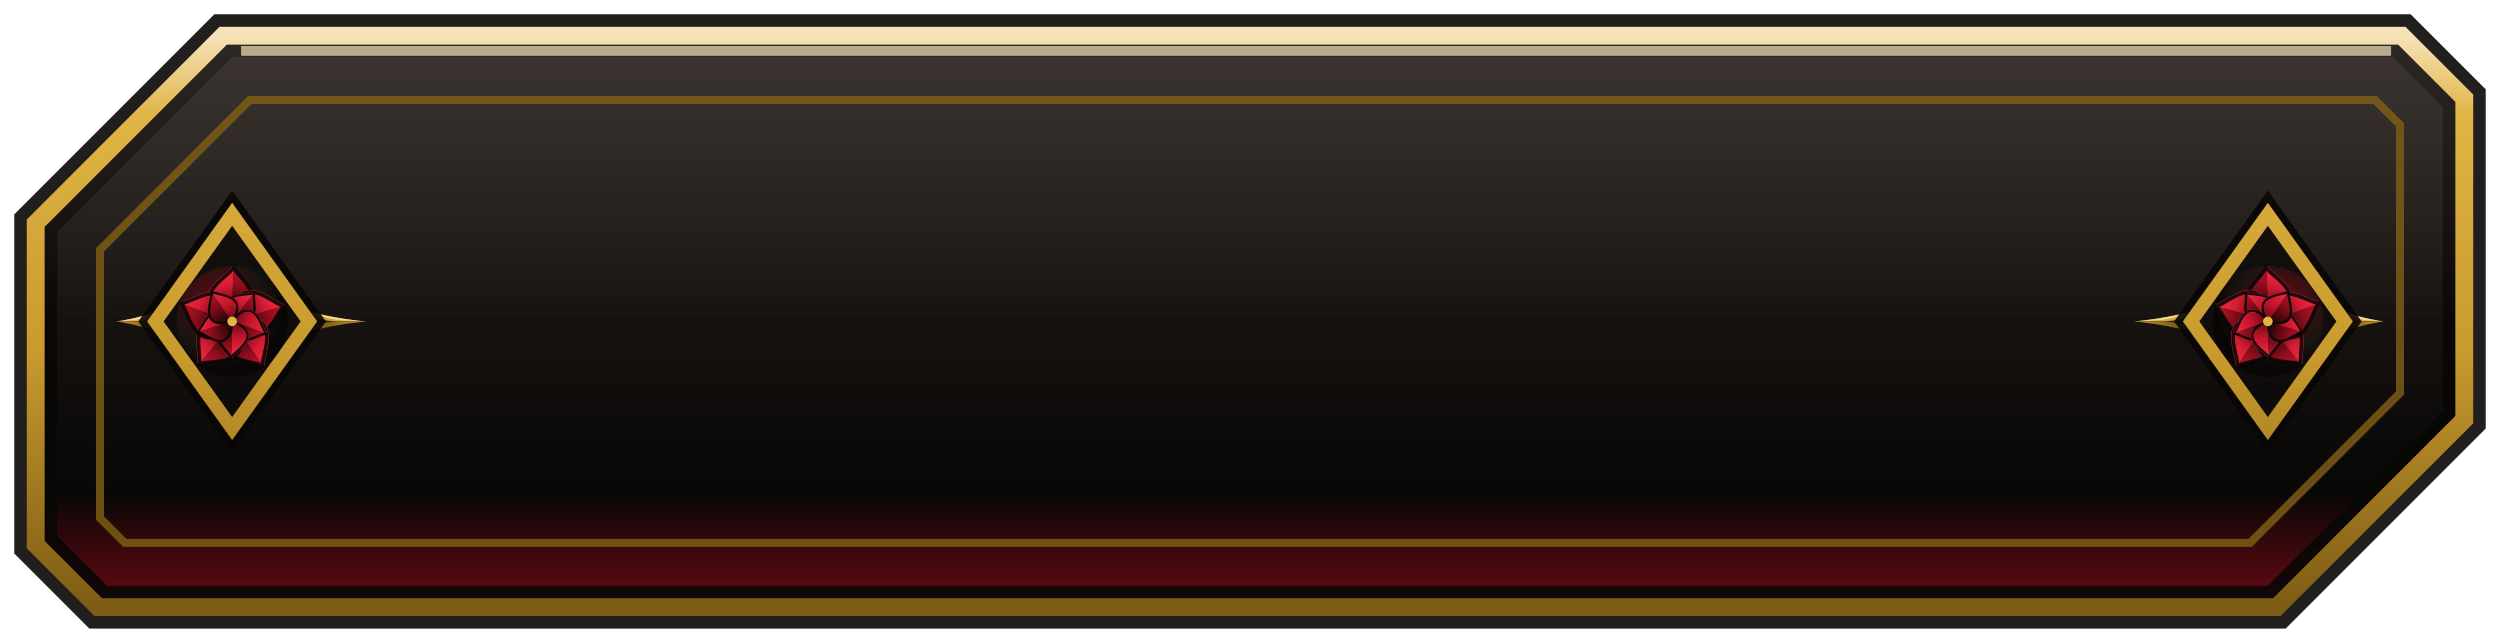
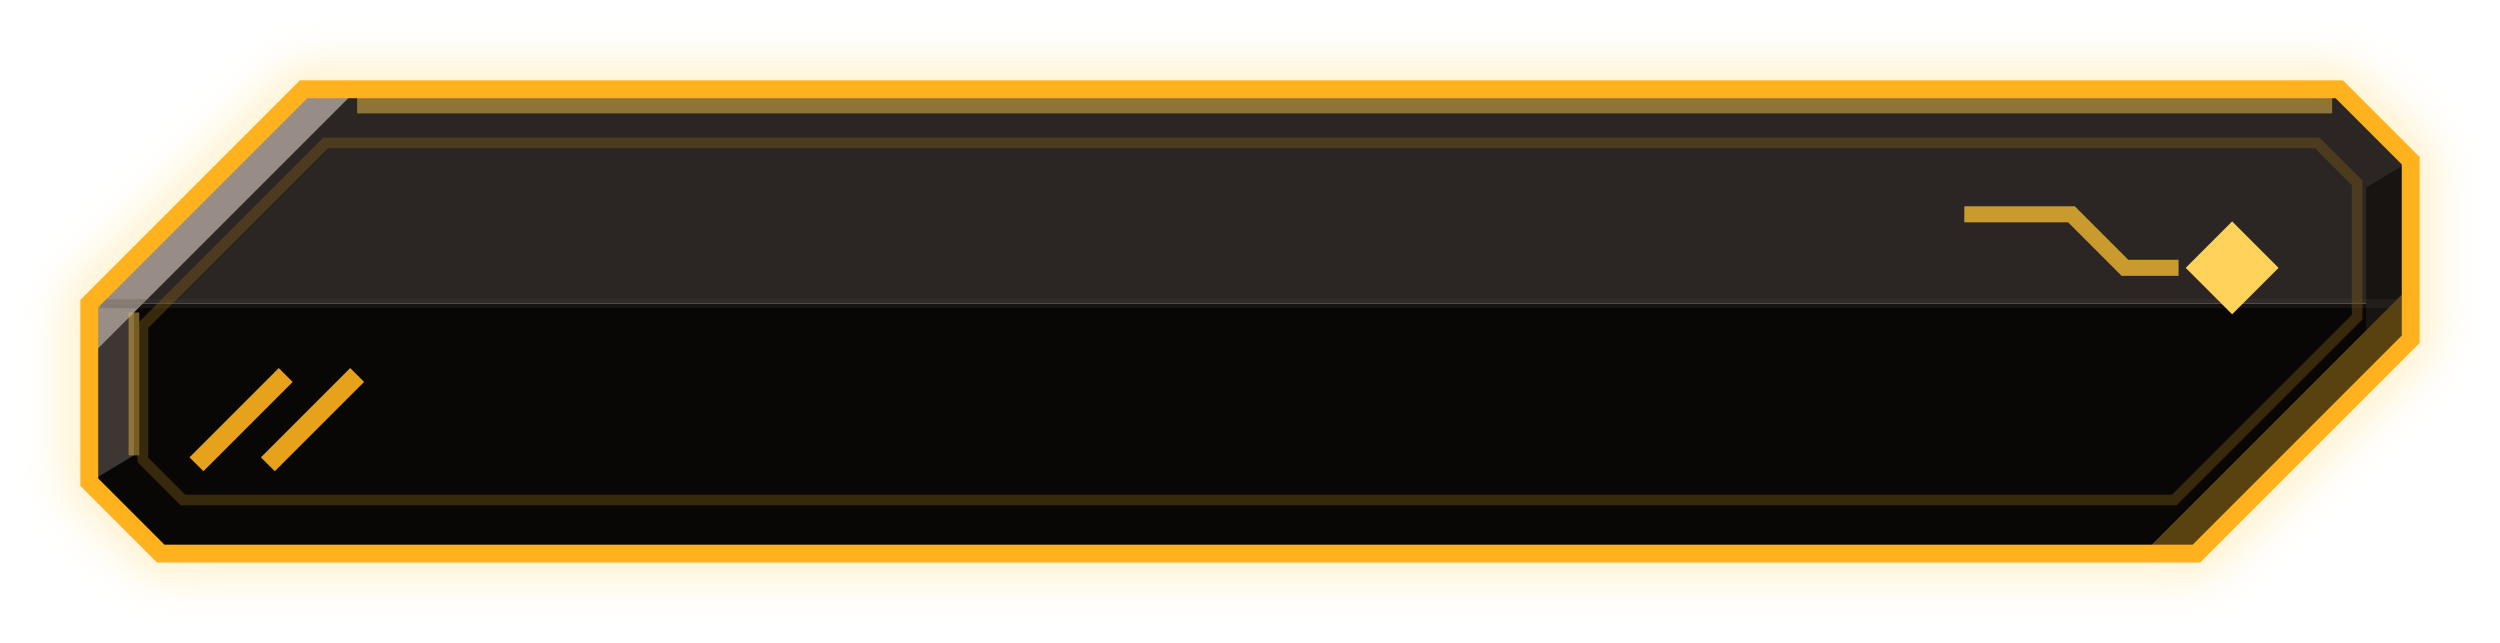
- <svg xmlns="http://www.w3.org/2000/svg" viewBox="0 0 140 36" width="140" height="36" fill="none">
+ <svg xmlns="http://www.w3.org/2000/svg" viewBox="0 0 140 36" width="140" height="36">
  <defs>
-     <linearGradient id="thornbound-tag-plate-gold-lit" gradientUnits="userSpaceOnUse" x1="0" y1="0" x2="0" y2="36">
-       <stop offset="0" stop-color="#f6e2b8" />
-       <stop offset="0.16" stop-color="#e0b445" />
-       <stop offset="0.55" stop-color="#c99a2e" />
-       <stop offset="1" stop-color="#7d5c14" />
-     </linearGradient>
-     <linearGradient id="thornbound-tag-plate-gold-shd" gradientUnits="userSpaceOnUse" x1="0" y1="0" x2="0" y2="36">
-       <stop offset="0" stop-color="#c99a2e" />
-       <stop offset="0.4" stop-color="#7d5c14" />
-       <stop offset="1" stop-color="#5a4210" />
-     </linearGradient>
-     <linearGradient id="thornbound-tag-plate-iron-lit" gradientUnits="userSpaceOnUse" x1="0" y1="0" x2="0" y2="36">
-       <stop offset="0" stop-color="#4a423d" />
-       <stop offset="0.55" stop-color="#2b2524" />
-       <stop offset="1" stop-color="#181411" />
-     </linearGradient>
-     <linearGradient id="thornbound-tag-plate-iron-shd" gradientUnits="userSpaceOnUse" x1="0" y1="0" x2="0" y2="36">
-       <stop offset="0" stop-color="#181411" />
-       <stop offset="1" stop-color="#080706" />
-     </linearGradient>
-     <linearGradient id="thornbound-tag-plate-fill1" gradientUnits="userSpaceOnUse" x1="0" y1="2" x2="0" y2="34">
-       <stop offset="0" stop-color="#2b2524" />
-       <stop offset="0.45" stop-color="#181411" />
-       <stop offset="0.8" stop-color="#080706" />
-       <stop offset="1" stop-color="#6a0913" />
-     </linearGradient>
-     <linearGradient id="thornbound-tag-plate-rim2" gradientUnits="userSpaceOnUse" x1="0" y1="2" x2="0" y2="34">
-       <stop offset="0" stop-color="#f6e2b8" />
-       <stop offset="0.14" stop-color="#e0b445" />
-       <stop offset="0.55" stop-color="#c99a2e" />
-       <stop offset="1" stop-color="#7d5c14" />
-     </linearGradient>
-     <linearGradient id="thornbound-tag-plate-sheen3" gradientUnits="userSpaceOnUse" x1="0" y1="2" x2="0" y2="18">
-       <stop offset="0" stop-color="#4a423d" stop-opacity="0.55" />
-       <stop offset="1" stop-color="#4a423d" stop-opacity="0" />
-     </linearGradient>
-     <linearGradient id="thornbound-tag-plate-spike-gl" x1="0" y1="0" x2="1" y2="0">
-       <stop offset="0" stop-color="#7d5c14" />
-       <stop offset="0.5" stop-color="#c99a2e" />
-       <stop offset="0.82" stop-color="#e0b445" />
-       <stop offset="1" stop-color="#f6e2b8" />
-     </linearGradient>
-     <linearGradient id="thornbound-tag-plate-spike-gs" x1="0" y1="0" x2="1" y2="0">
-       <stop offset="0" stop-color="#5a4210" />
-       <stop offset="0.55" stop-color="#7d5c14" />
-       <stop offset="1" stop-color="#c99a2e" />
-     </linearGradient>
-     <linearGradient id="thornbound-tag-plate-spike-il" x1="0" y1="0" x2="1" y2="0">
-       <stop offset="0" stop-color="#2b2524" />
-       <stop offset="1" stop-color="#4a423d" />
-     </linearGradient>
-     <linearGradient id="thornbound-tag-plate-spike-is" x1="0" y1="0" x2="1" y2="0">
-       <stop offset="0" stop-color="#080706" />
-       <stop offset="1" stop-color="#181411" />
-     </linearGradient>
-     <path id="thornbound-tag-plate-spike-u" d="M-8-1Q0-1 6.25-0.92T18.75-0.76T31.25-0.6T43.75-0.46T56.25-0.33T68.75-0.21Q75-0.15 81.25-0.11T93.75-0.03L100 0L-8 0Z" />
-     <path id="thornbound-tag-plate-spike-i" d="M-8-0.52Q0-0.52 4.13-0.48T12.38-0.41T20.63-0.33T28.88-0.26T37.13-0.19T45.38-0.13Q49.5-0.1 53.63-0.07T61.88-0.02L66 0L-8 0Z" />
-     <g id="thornbound-tag-plate-spike-a">
-       <use href="#thornbound-tag-plate-spike-u" fill="url(#thornbound-tag-plate-spike-gl)" />
-       <use href="#thornbound-tag-plate-spike-u" transform="scale(1 -1)" fill="url(#thornbound-tag-plate-spike-gs)" />
-       <use href="#thornbound-tag-plate-spike-i" fill="url(#thornbound-tag-plate-spike-il)" />
-       <use href="#thornbound-tag-plate-spike-i" transform="scale(1 -1)" fill="url(#thornbound-tag-plate-spike-is)" />
-       <path d="M44-0.42Q52.67-0.34 57-0.3T65.67-0.22T74.33-0.15T83-0.09T91.67-0.03L96-0.01Q87.33-0.04 83-0.05T74.33-0.07T65.67-0.11T57-0.19T48.33-0.33L44-0.42Z" fill="#f6e2b8" fill-opacity="0.85" />
-     </g>
-     <use id="thornbound-tag-plate-spike-b" href="#thornbound-tag-plate-spike-a" transform="scale(1 -1)" />
-     <g id="thornbound-tag-plate-cap">
-       <use href="#thornbound-tag-plate-spike-b" transform="translate(10.5 18) rotate(180) scale(0.04 1.2)" />
-       <use href="#thornbound-tag-plate-spike-a" transform="translate(15.5 18) rotate(0) scale(0.05 1)" />
-       <path d="M13 12L17.3 18L13 24L8.7 18Z" fill="url(#thornbound-tag-plate-iron-shd)" stroke="#080706" stroke-width="1.55" stroke-linejoin="miter" stroke-miterlimit="10" stroke-opacity="0.9" />
-       <path d="M13 12L17.3 18L13 24L8.7 18Z" fill="url(#thornbound-tag-plate-iron-shd)" stroke="url(#thornbound-tag-plate-gold-lit)" stroke-width="0.75" stroke-linejoin="miter" stroke-miterlimit="10" />
-       <circle cx="13" cy="18" r="3.11" fill="url(#thornbound-tag-plate-seat1)" />
-       <use href="#thornbound-tag-plate-wide-a" transform="translate(13 18) rotate(0) scale(0.03 0.03)" />
-       <use href="#thornbound-tag-plate-wide-a" transform="translate(13 18) rotate(72) scale(0.03 0.03)" />
-       <use href="#thornbound-tag-plate-wide-a" transform="translate(13 18) rotate(144) scale(0.03 0.03)" />
-       <use href="#thornbound-tag-plate-wide-b" transform="translate(13 18) rotate(216) scale(0.03 0.03)" />
-       <use href="#thornbound-tag-plate-wide-b" transform="translate(13 18) rotate(288) scale(0.03 0.03)" />
-       <circle cx="13" cy="18" r="1.97" fill="url(#thornbound-tag-plate-occl)" />
-       <use href="#thornbound-tag-plate-wide-a" transform="translate(13 18) rotate(36) scale(0.02 0.02)" />
-       <use href="#thornbound-tag-plate-wide-a" transform="translate(13 18) rotate(108) scale(0.02 0.02)" />
-       <use href="#thornbound-tag-plate-wide-a" transform="translate(13 18) rotate(180) scale(0.02 0.02)" />
-       <use href="#thornbound-tag-plate-wide-b" transform="translate(13 18) rotate(252) scale(0.02 0.02)" />
-       <use href="#thornbound-tag-plate-wide-b" transform="translate(13 18) rotate(324) scale(0.02 0.02)" />
-       <circle cx="13" cy="18" r="0.21" fill="#080706" />
-       <circle cx="13" cy="18" r="0.27" fill="#e0b445" />
-     </g>
-     <radialGradient id="thornbound-tag-plate-seat1" gradientUnits="userSpaceOnUse" cx="12.09" cy="16.93" r="3.81">
-       <stop offset="0" stop-color="#6a0913" stop-opacity="0.9" />
-       <stop offset="0.7" stop-color="#181411" />
-       <stop offset="1" stop-color="#080706" />
-     </radialGradient>
-     <linearGradient id="thornbound-tag-plate-petal-lit" x1="0" y1="1" x2="0" y2="0">
-       <stop offset="0" stop-color="#6a0913" />
-       <stop offset="0.45" stop-color="#c0142a" />
-       <stop offset="0.85" stop-color="#e8243c" />
-       <stop offset="1" stop-color="#e8243c" />
-     </linearGradient>
-     <linearGradient id="thornbound-tag-plate-petal-shd" x1="0" y1="1" x2="0" y2="0">
-       <stop offset="0" stop-color="#080706" />
-       <stop offset="0.45" stop-color="#6a0913" />
-       <stop offset="1" stop-color="#c0142a" />
-     </linearGradient>
-     <path id="thornbound-tag-plate-wide-l" d="M0 0Q-17.97-7.22-23.57-10.88T-32.93-18.22T-39-25.59T-42.36-32.97T-43.37-40.32T-42.3-47.62Q-41.29-51.26-39.42-54.86T-34.96-62.02T-29.16-69.09T-22.3-76.07T-14.74-82.96T-6.95-89.78Q-3.08-93.17-0.04-96.59L3-100Q2.59-92.86 2.4-89.29T2.03-82.14T1.69-75T1.39-67.86T1.11-60.71T0.86-53.57Q0.75-50 0.65-46.43T0.47-39.29T0.31-32.14T0.19-25T0.1-17.86T0.04-10.71Q0.02-7.14 0.01-3.57L0 0Z" />
-     <path id="thornbound-tag-plate-wide-r" d="M0 0Q0.02-7.14 0.04-10.71T0.1-17.86T0.19-25T0.31-32.14T0.47-39.29T0.65-46.43Q0.75-50 0.86-53.57T1.11-60.71T1.39-67.86T1.69-75T2.03-82.14T2.4-89.29Q2.59-92.86 2.79-96.43L3-100Q7.71-92.57 10.85-88.84T17.2-81.4T23.4-74.03T29.02-66.74T33.74-59.53T37.31-52.4Q38.78-48.86 39.51-45.35T40.12-38.35T38.92-31.4T35.65-24.46T29.98-17.53T21.39-10.57Q16.29-7.07 8.15-3.54L0 0Z" />
-     <path id="thornbound-tag-plate-wide-o" d="M0 0Q-17.97-7.22-23.57-10.88T-32.93-18.22T-39-25.59T-42.36-32.97T-43.37-40.32T-42.3-47.62Q-41.29-51.26-39.42-54.86T-34.96-62.02T-29.16-69.09T-22.3-76.07T-14.74-82.96T-6.95-89.78Q-3.08-93.17-0.04-96.59L3-100Q7.71-92.57 10.85-88.84T17.2-81.4T23.4-74.03T29.02-66.74T33.74-59.53T37.31-52.4Q38.78-48.86 39.51-45.35T40.12-38.35T38.92-31.4T35.65-24.46T29.98-17.53T21.39-10.57Q16.29-7.07 8.15-3.54L0 0Z" stroke="#080706" stroke-width="6.67" stroke-opacity="0.9" stroke-linejoin="miter" stroke-miterlimit="12" />
-     <g id="thornbound-tag-plate-wide-a">
-       <use href="#thornbound-tag-plate-wide-l" fill="url(#thornbound-tag-plate-petal-lit)" />
-       <use href="#thornbound-tag-plate-wide-r" fill="url(#thornbound-tag-plate-petal-shd)" />
-       <path d="M-36.69-21.9Q-41.3-29.28-42.36-32.97T-43.37-40.32T-42.3-47.62T-39.42-54.86T-34.96-62.02T-29.16-69.09Q-25.96-72.61-22.3-76.07T-14.74-82.96T-6.95-89.78T-0.04-96.59L3-100" stroke="#e8243c" stroke-width="8" stroke-opacity="0.9" />
-       <use href="#thornbound-tag-plate-wide-o" />
-     </g>
-     <g id="thornbound-tag-plate-wide-b">
-       <use href="#thornbound-tag-plate-wide-l" fill="url(#thornbound-tag-plate-petal-shd)" />
-       <use href="#thornbound-tag-plate-wide-r" fill="url(#thornbound-tag-plate-petal-lit)" />
-       <path d="M33.46-21Q37.84-27.93 38.92-31.4T40.12-38.35T39.51-45.35T37.31-52.4T33.74-59.53T29.02-66.74Q26.4-70.36 23.4-74.03T17.2-81.4T10.85-88.84T5.36-96.29L3-100" stroke="#e8243c" stroke-width="8" stroke-opacity="0.9" />
-       <use href="#thornbound-tag-plate-wide-o" />
-     </g>
-     <radialGradient id="thornbound-tag-plate-occl" cx="0.5" cy="0.5" r="0.5">
-       <stop offset="0" stop-color="#080706" stop-opacity="0.6" />
-       <stop offset="0.6" stop-color="#080706" stop-opacity="0.3" />
-       <stop offset="1" stop-color="#080706" stop-opacity="0" />
-     </radialGradient>
+     <filter id="thornbound-tag-plate-glow" filterUnits="userSpaceOnUse" x="-10" y="-10" width="160" height="56" color-interpolation-filters="sRGB">
+       <feGaussianBlur stdDeviation="1.3" />
+     </filter>
  </defs>
-   <path d="M12.5 2L134.5 2L138 5.5L138 23.5L127.5 34L5.5 34L2 30.5L2 12.5Z" fill="url(#thornbound-tag-plate-fill1)" stroke="#080706" stroke-width="2.4" stroke-linejoin="miter" stroke-opacity="0.9" />
-   <path d="M12.71 2.5L134.29 2.5L137.5 5.71L137.5 23.29L127.29 33.5L5.71 33.5L2.5 30.29L2.5 12.71Z" fill="url(#thornbound-tag-plate-sheen3)" />
-   <path d="M13.99 5.6L133.01 5.6L134.4 6.99L134.4 22.01L126.01 30.4L6.99 30.4L5.6 29.01L5.6 13.99Z" stroke="#7d5c14" stroke-width="0.45" stroke-opacity="0.85" stroke-linejoin="miter" />
-   <path d="M12.5 2L134.5 2L138 5.5L138 23.5L127.5 34L5.5 34L2 30.5L2 12.5Z" stroke="url(#thornbound-tag-plate-rim2)" stroke-width="1" stroke-linejoin="miter" />
-   <path d="M13.5 2.85L133.9 2.85" stroke="#f6e2b8" stroke-width="0.55" stroke-opacity="0.7" />
-   <use href="#thornbound-tag-plate-cap" />
-   <use href="#thornbound-tag-plate-cap" transform="matrix(-1 0 0 1 140 0)" />
+   <g filter="url(#thornbound-tag-plate-glow)" opacity="0.4">
+     <path d="M17 5L131 5L135 9L135 19L123 31L9 31L5 27L5 17Z" fill="none" stroke="#ffd35a" stroke-width="2.2" stroke-linejoin="miter" stroke-miterlimit="10" />
+   </g>
+   <g>
+     <polygon points="17,5 131,5 135,9 135,17 5,17 5,17" fill="#2b2524" />
+     <polygon points="5,17 135,17 135,19 123,31 9,31 5,27" fill="#080706" />
+     <polygon points="5,27 5,17 7.5,17.5 7.5,25.5" fill="#4a423d" opacity="0.8" />
+     <polygon points="135,9 135,19 132.5,18.5 132.5,10.5" fill="#181411" />
+     <polygon points="5,17 17,5 20,5 5,20" fill="#9c928a" opacity="0.95" />
+     <polygon points="135,19 123,31 120,31 135,16" fill="#5a4210" />
+     <polyline points="7.5,17.5 7.5,25.5" fill="none" stroke="#e0b445" stroke-width="0.6" opacity="0.5" />
+     <polyline points="20,5.9 130.6,5.9" fill="none" stroke="#e0b445" stroke-width="0.9" opacity="0.55" />
+     <polyline points="5.6,17 134.4,17" fill="none" stroke="#4a423d" stroke-width="0.5" opacity="0.22" />
+     <path d="M18.24 8L129.76 8L132 10.24L132 17.76L121.76 28L10.24 28L8 25.76L8 18.24Z" fill="none" stroke="#7d5c14" stroke-width="0.6" opacity="0.4" />
+   </g>
+   <g>
+     <path d="M17 5L131 5L135 9L135 19L123 31L9 31L5 27L5 17Z" fill="none" stroke="#ffb21e" stroke-width="1" stroke-linejoin="miter" stroke-miterlimit="10" />
+   </g>
+   <g>
+     <polyline points="11,26 16,21" fill="none" stroke="#ffb21e" stroke-width="1.1" opacity="0.9" />
+     <polyline points="15,26 20,21" fill="none" stroke="#ffb21e" stroke-width="1.1" opacity="0.9" />
+     <polyline points="110,12 116,12 119,15 122,15" fill="none" stroke="#c99a2e" stroke-width="0.9" />
+     <polygon points="125,12.4 127.6,15 125,17.6 122.4,15" fill="#ffd35a" />
+   </g>
</svg>
